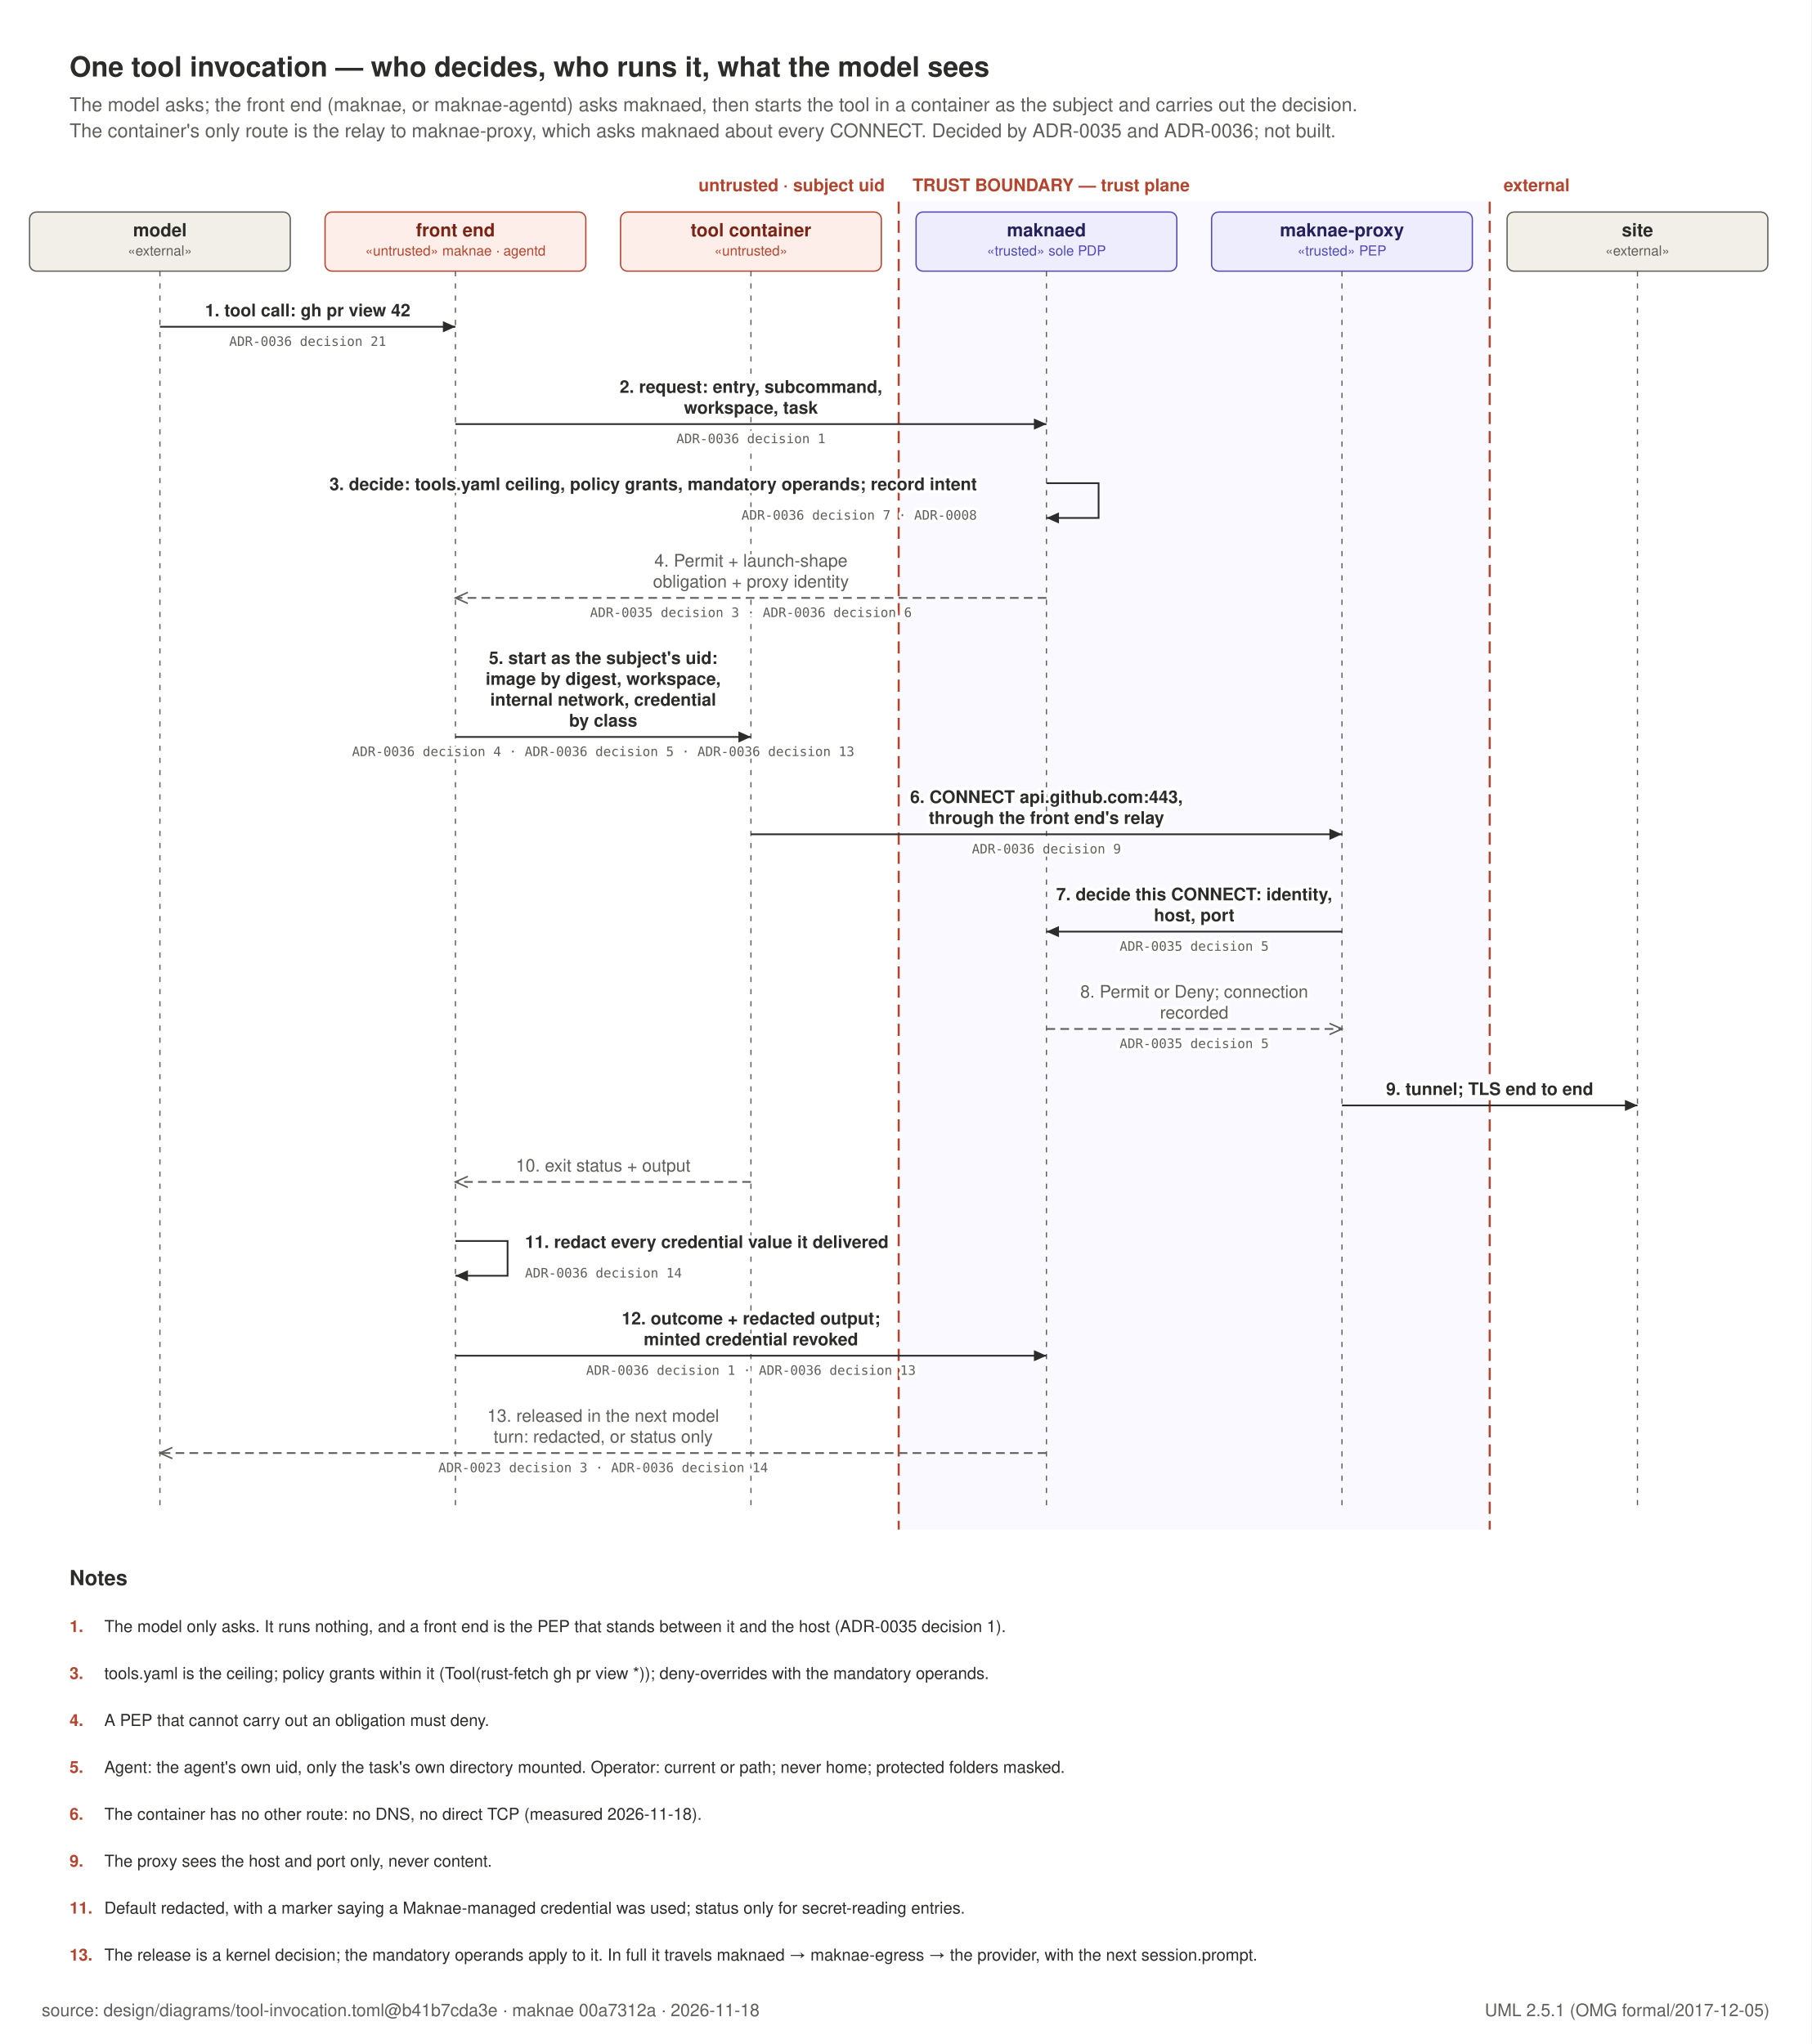
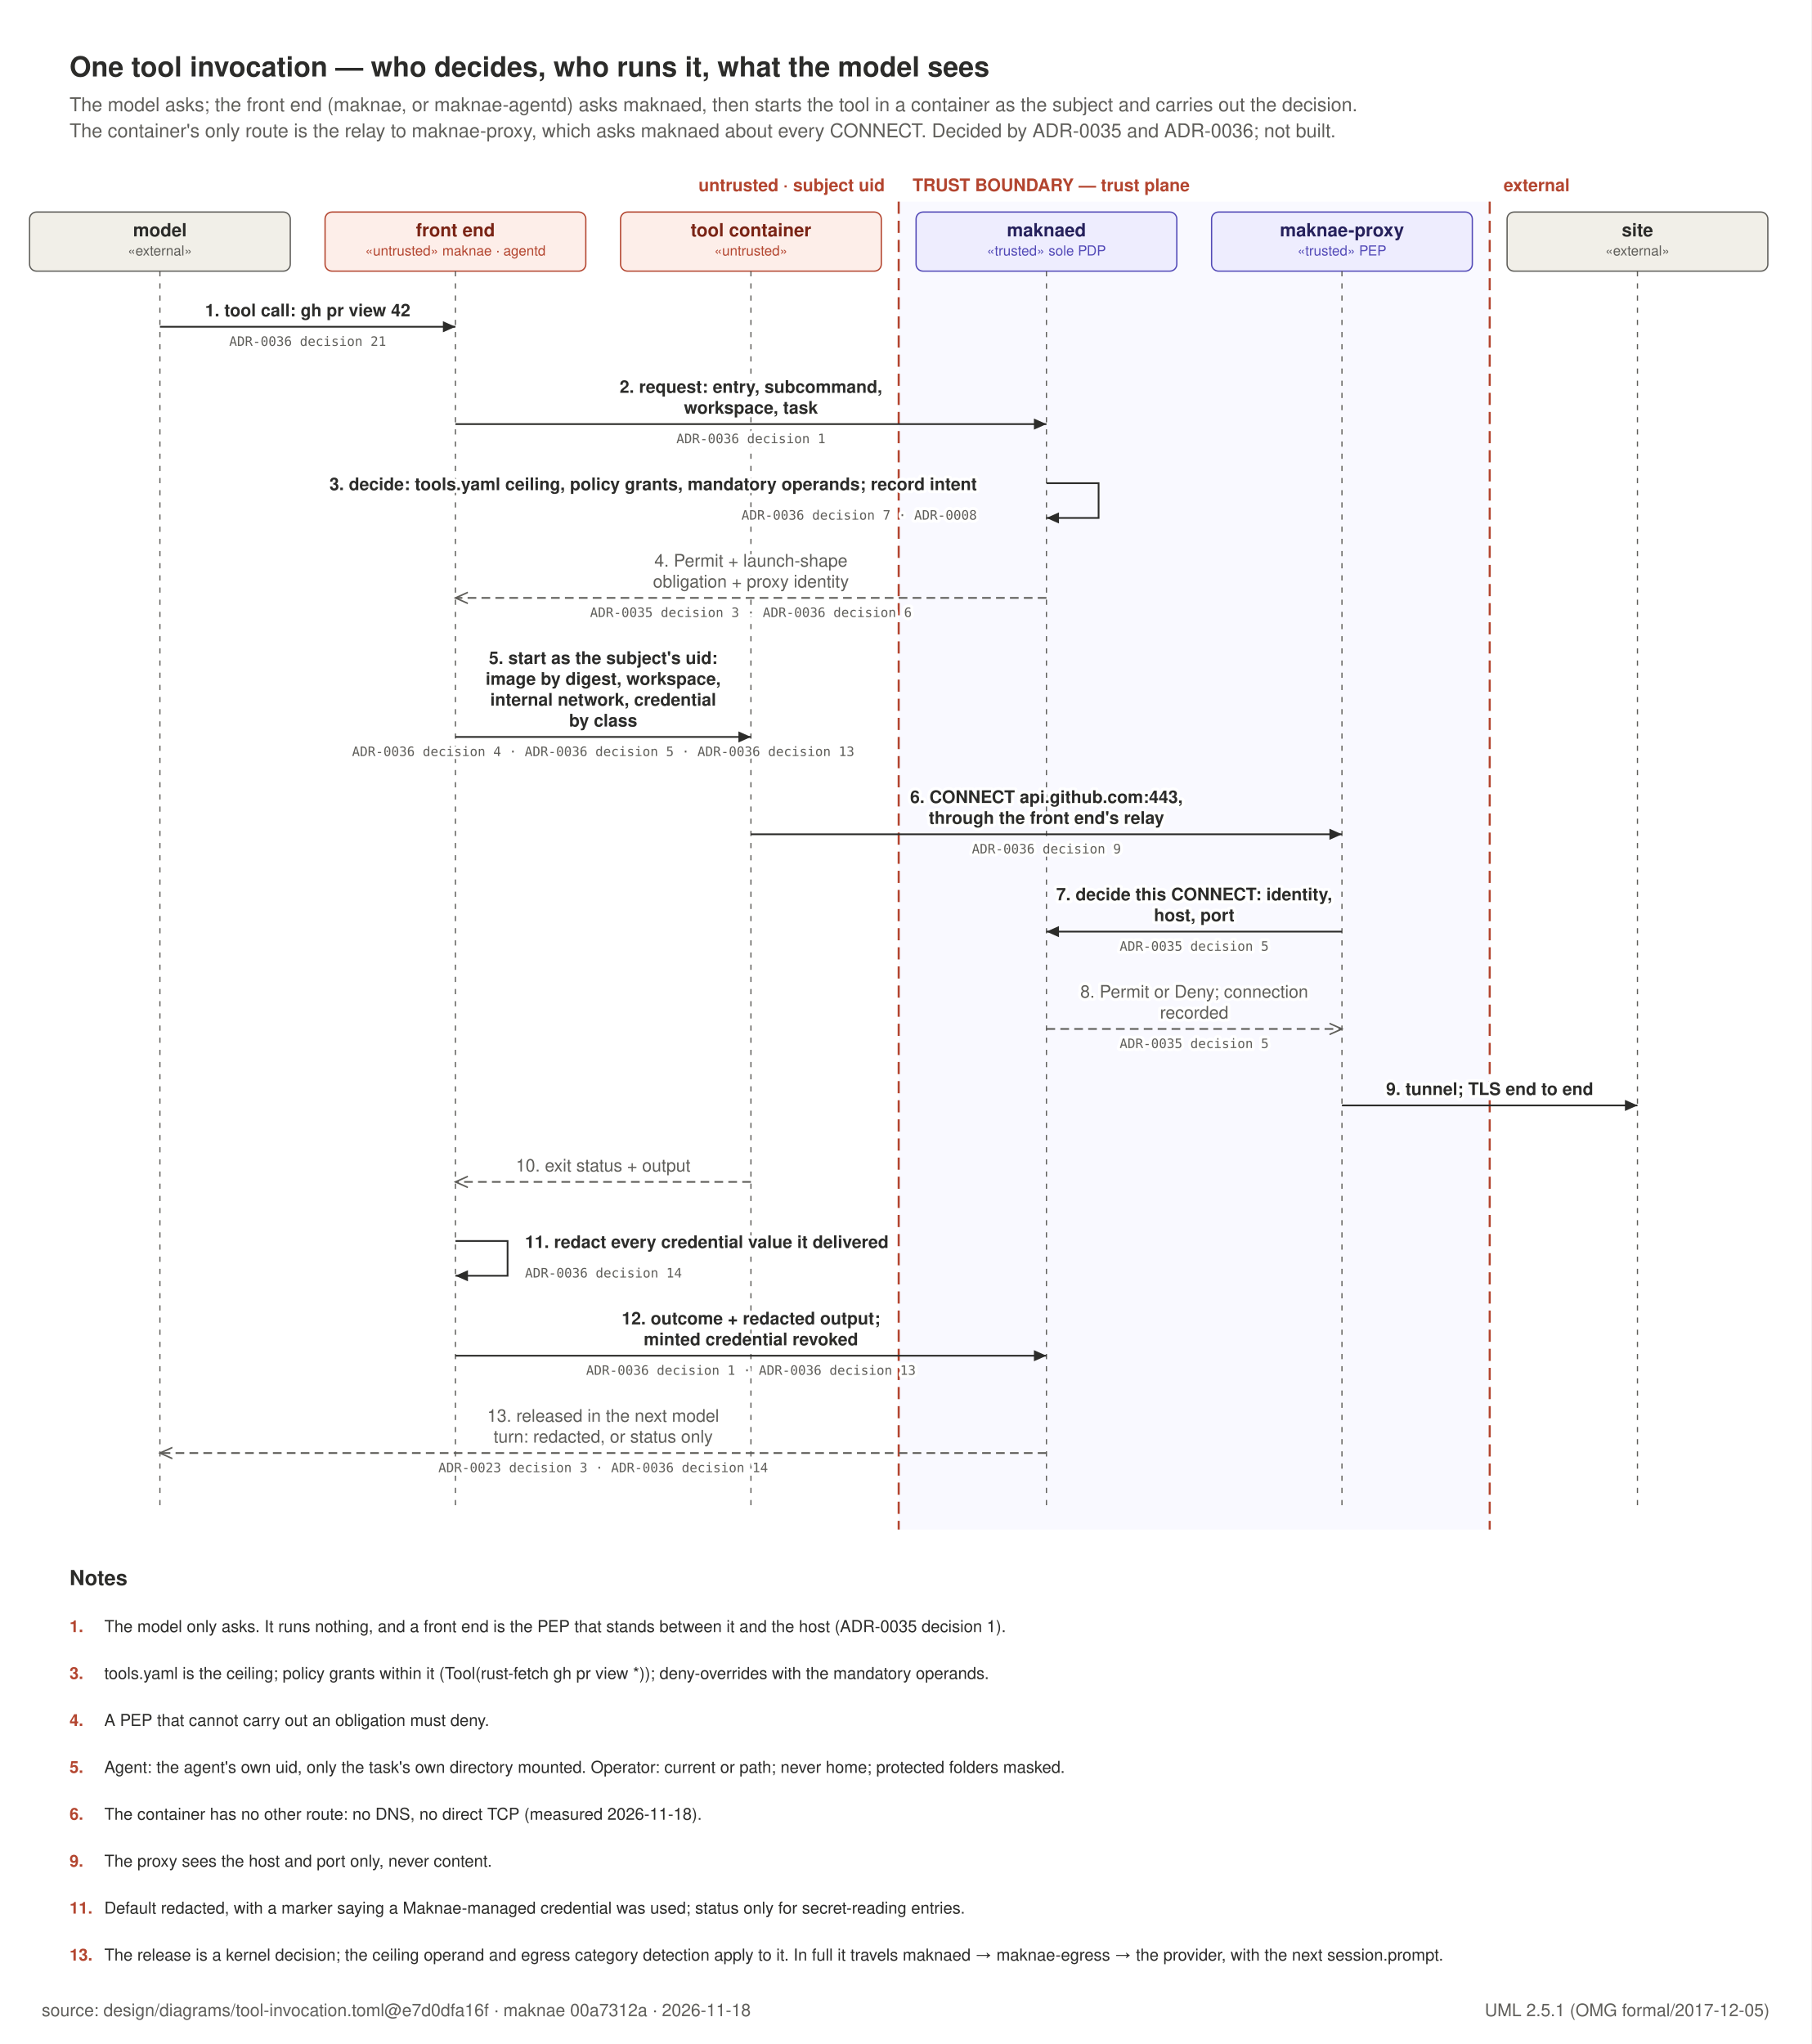
<svg xmlns="http://www.w3.org/2000/svg" width="1042" height="1176" viewBox="0 0 1042 1176" role="img">
  <rect x="0" y="0" width="1042" height="1176" fill="#FFFFFF" />
  <text x="40" y="44" text-anchor="start" font-family="Helvetica, Arial, sans-serif" font-size="16" font-weight="600" fill="#2C2C2A">One tool invocation — who decides, who runs it, what the model sees</text>
  <text x="40" y="64" text-anchor="start" font-family="Helvetica, Arial, sans-serif" font-size="11" font-weight="400" fill="#5F5E5A">The model asks; the front end (maknae, or maknae-agentd) asks maknaed, then starts the tool in a container as the subject and carries out the decision.</text>
  <text x="40" y="79" text-anchor="start" font-family="Helvetica, Arial, sans-serif" font-size="11" font-weight="400" fill="#5F5E5A">The container's only route is the relay to maknae-proxy, which asks maknaed about every CONNECT. Decided by ADR-0035 and ADR-0036; not built.</text>
  <defs>
    <marker id="call" viewBox="0 0 10 10" refX="9" refY="5" markerWidth="8" markerHeight="8" orient="auto-start-reverse">
      <path d="M 0 1 L 9 5 L 0 9 z" fill="#2C2C2A" />
    </marker>
    <marker id="rep" viewBox="0 0 10 10" refX="9" refY="5" markerWidth="8" markerHeight="8" orient="auto-start-reverse">
      <path d="M 0 1 L 9 5 L 0 9" fill="none" stroke="#5F5E5A" stroke-width="1.1" />
    </marker>
  </defs>
  <rect x="517.0" y="116" width="340.0" height="764" fill="#EEEDFE" opacity="0.35" />
  <line x1="517.0" y1="116" x2="517.0" y2="880" stroke="#B3452F" stroke-width="1.2" stroke-dasharray="7 4" />
  <text x="509.0" y="110" text-anchor="end" font-family="Helvetica, Arial, sans-serif" font-size="10" font-weight="600" fill="#B3452F">untrusted · subject uid</text>
  <text x="525.0" y="110" text-anchor="start" font-family="Helvetica, Arial, sans-serif" font-size="10" font-weight="600" fill="#B3452F">TRUST BOUNDARY — trust plane</text>
  <line x1="857.0" y1="116" x2="857.0" y2="880" stroke="#B3452F" stroke-width="1.2" stroke-dasharray="7 4" />
  <text x="865.0" y="110" text-anchor="start" font-family="Helvetica, Arial, sans-serif" font-size="10" font-weight="600" fill="#B3452F">external</text>
  <rect x="17.0" y="122" width="150" height="34" rx="4" fill="#F1EFE8" stroke="#5F5E5A" stroke-width="0.75" />
  <text x="92" y="136" text-anchor="middle" font-family="Helvetica, Arial, sans-serif" font-size="10.5" font-weight="600" fill="#2C2C2A">model</text>
  <text x="92" y="147" text-anchor="middle" font-family="Helvetica, Arial, sans-serif" font-size="8" font-weight="400" fill="#5F5E5A">«external»</text>
  <line x1="92" y1="156" x2="92" y2="868" stroke="#5F5E5A" stroke-width="0.7" stroke-dasharray="3 4" />
  <rect x="187.0" y="122" width="150" height="34" rx="4" fill="#FDEEE9" stroke="#B3452F" stroke-width="0.75" />
  <text x="262" y="136" text-anchor="middle" font-family="Helvetica, Arial, sans-serif" font-size="10.5" font-weight="600" fill="#7A2415">front end</text>
  <text x="262" y="147" text-anchor="middle" font-family="Helvetica, Arial, sans-serif" font-size="8" font-weight="400" fill="#B3452F">«untrusted» maknae · agentd</text>
  <line x1="262" y1="156" x2="262" y2="868" stroke="#5F5E5A" stroke-width="0.7" stroke-dasharray="3 4" />
  <rect x="357.0" y="122" width="150" height="34" rx="4" fill="#FDEEE9" stroke="#B3452F" stroke-width="0.75" />
  <text x="432" y="136" text-anchor="middle" font-family="Helvetica, Arial, sans-serif" font-size="10.5" font-weight="600" fill="#7A2415">tool container</text>
  <text x="432" y="147" text-anchor="middle" font-family="Helvetica, Arial, sans-serif" font-size="8" font-weight="400" fill="#B3452F">«untrusted»</text>
  <line x1="432" y1="156" x2="432" y2="868" stroke="#5F5E5A" stroke-width="0.7" stroke-dasharray="3 4" />
  <rect x="527.0" y="122" width="150" height="34" rx="4" fill="#EEEDFE" stroke="#534AB7" stroke-width="0.75" />
  <text x="602" y="136" text-anchor="middle" font-family="Helvetica, Arial, sans-serif" font-size="10.5" font-weight="600" fill="#26215C">maknaed</text>
  <text x="602" y="147" text-anchor="middle" font-family="Helvetica, Arial, sans-serif" font-size="8" font-weight="400" fill="#534AB7">«trusted» sole PDP</text>
  <line x1="602" y1="156" x2="602" y2="868" stroke="#5F5E5A" stroke-width="0.7" stroke-dasharray="3 4" />
  <rect x="697.0" y="122" width="150" height="34" rx="4" fill="#EEEDFE" stroke="#534AB7" stroke-width="0.75" />
  <text x="772" y="136" text-anchor="middle" font-family="Helvetica, Arial, sans-serif" font-size="10.5" font-weight="600" fill="#26215C">maknae-proxy</text>
  <text x="772" y="147" text-anchor="middle" font-family="Helvetica, Arial, sans-serif" font-size="8" font-weight="400" fill="#534AB7">«trusted» PEP</text>
  <line x1="772" y1="156" x2="772" y2="868" stroke="#5F5E5A" stroke-width="0.7" stroke-dasharray="3 4" />
  <rect x="867.0" y="122" width="150" height="34" rx="4" fill="#F1EFE8" stroke="#5F5E5A" stroke-width="0.75" />
  <text x="942" y="136" text-anchor="middle" font-family="Helvetica, Arial, sans-serif" font-size="10.5" font-weight="600" fill="#2C2C2A">site</text>
  <text x="942" y="147" text-anchor="middle" font-family="Helvetica, Arial, sans-serif" font-size="8" font-weight="400" fill="#5F5E5A">«external»</text>
  <line x1="942" y1="156" x2="942" y2="868" stroke="#5F5E5A" stroke-width="0.7" stroke-dasharray="3 4" />
  <line x1="92" y1="188" x2="262" y2="188" stroke="#2C2C2A" stroke-width="1" marker-end="url(#call)" />
  <text x="177.0" y="182" text-anchor="middle" font-family="Helvetica, Arial, sans-serif" font-size="10" font-weight="600" fill="#2C2C2A" stroke="#FFFFFF" stroke-width="3.5" paint-order="stroke" stroke-linejoin="round">1. tool call: gh pr view 42</text>
  <text x="177.0" y="199" text-anchor="middle" font-family="ui-monospace, SFMono-Regular, Menlo, monospace" font-size="7.5" font-weight="400" fill="#5F5E5A" stroke="#FFFFFF" stroke-width="3.5" paint-order="stroke" stroke-linejoin="round">ADR-0036 decision 21</text>
  <line x1="262" y1="244" x2="602" y2="244" stroke="#2C2C2A" stroke-width="1" marker-end="url(#call)" />
  <text x="432.0" y="226" text-anchor="middle" font-family="Helvetica, Arial, sans-serif" font-size="10" font-weight="600" fill="#2C2C2A" stroke="#FFFFFF" stroke-width="3.5" paint-order="stroke" stroke-linejoin="round">2. request: entry, subcommand,</text>
  <text x="432.0" y="238" text-anchor="middle" font-family="Helvetica, Arial, sans-serif" font-size="10" font-weight="600" fill="#2C2C2A" stroke="#FFFFFF" stroke-width="3.5" paint-order="stroke" stroke-linejoin="round">workspace, task</text>
  <text x="432.0" y="255" text-anchor="middle" font-family="ui-monospace, SFMono-Regular, Menlo, monospace" font-size="7.5" font-weight="400" fill="#5F5E5A" stroke="#FFFFFF" stroke-width="3.5" paint-order="stroke" stroke-linejoin="round">ADR-0036 decision 1</text>
  <path d="M 602 278 h 30 v 20 h -30" fill="none" stroke="#2C2C2A" stroke-width="1" marker-end="url(#call)" />
  <text x="562" y="282" text-anchor="end" font-family="Helvetica, Arial, sans-serif" font-size="10" font-weight="600" fill="#2C2C2A" stroke="#FFFFFF" stroke-width="3.5" paint-order="stroke" stroke-linejoin="round">3. decide: tools.yaml ceiling, policy grants, mandatory operands; record intent</text>
  <text x="562" y="299" text-anchor="end" font-family="ui-monospace, SFMono-Regular, Menlo, monospace" font-size="7.5" font-weight="400" fill="#5F5E5A" stroke="#FFFFFF" stroke-width="3.5" paint-order="stroke" stroke-linejoin="round">ADR-0036 decision 7 · ADR-0008</text>
  <line x1="602" y1="344" x2="262" y2="344" stroke="#5F5E5A" stroke-width="1" stroke-dasharray="5 3" marker-end="url(#rep)" />
  <text x="432.0" y="326" text-anchor="middle" font-family="Helvetica, Arial, sans-serif" font-size="10" font-weight="400" fill="#5F5E5A" stroke="#FFFFFF" stroke-width="3.5" paint-order="stroke" stroke-linejoin="round">4. Permit + launch-shape</text>
  <text x="432.0" y="338" text-anchor="middle" font-family="Helvetica, Arial, sans-serif" font-size="10" font-weight="400" fill="#5F5E5A" stroke="#FFFFFF" stroke-width="3.5" paint-order="stroke" stroke-linejoin="round">obligation + proxy identity</text>
  <text x="432.0" y="355" text-anchor="middle" font-family="ui-monospace, SFMono-Regular, Menlo, monospace" font-size="7.5" font-weight="400" fill="#5F5E5A" stroke="#FFFFFF" stroke-width="3.5" paint-order="stroke" stroke-linejoin="round">ADR-0035 decision 3 · ADR-0036 decision 6</text>
  <line x1="262" y1="424" x2="432" y2="424" stroke="#2C2C2A" stroke-width="1" marker-end="url(#call)" />
  <text x="347.0" y="382" text-anchor="middle" font-family="Helvetica, Arial, sans-serif" font-size="10" font-weight="600" fill="#2C2C2A" stroke="#FFFFFF" stroke-width="3.5" paint-order="stroke" stroke-linejoin="round">5. start as the subject's uid:</text>
  <text x="347.0" y="394" text-anchor="middle" font-family="Helvetica, Arial, sans-serif" font-size="10" font-weight="600" fill="#2C2C2A" stroke="#FFFFFF" stroke-width="3.5" paint-order="stroke" stroke-linejoin="round">image by digest, workspace,</text>
  <text x="347.0" y="406" text-anchor="middle" font-family="Helvetica, Arial, sans-serif" font-size="10" font-weight="600" fill="#2C2C2A" stroke="#FFFFFF" stroke-width="3.5" paint-order="stroke" stroke-linejoin="round">internal network, credential</text>
  <text x="347.0" y="418" text-anchor="middle" font-family="Helvetica, Arial, sans-serif" font-size="10" font-weight="600" fill="#2C2C2A" stroke="#FFFFFF" stroke-width="3.5" paint-order="stroke" stroke-linejoin="round">by class</text>
  <text x="347.0" y="435" text-anchor="middle" font-family="ui-monospace, SFMono-Regular, Menlo, monospace" font-size="7.5" font-weight="400" fill="#5F5E5A" stroke="#FFFFFF" stroke-width="3.5" paint-order="stroke" stroke-linejoin="round">ADR-0036 decision 4 · ADR-0036 decision 5 · ADR-0036 decision 13</text>
  <line x1="432" y1="480" x2="772" y2="480" stroke="#2C2C2A" stroke-width="1" marker-end="url(#call)" />
  <text x="602.0" y="462" text-anchor="middle" font-family="Helvetica, Arial, sans-serif" font-size="10" font-weight="600" fill="#2C2C2A" stroke="#FFFFFF" stroke-width="3.5" paint-order="stroke" stroke-linejoin="round">6. CONNECT api.github.com:443,</text>
  <text x="602.0" y="474" text-anchor="middle" font-family="Helvetica, Arial, sans-serif" font-size="10" font-weight="600" fill="#2C2C2A" stroke="#FFFFFF" stroke-width="3.5" paint-order="stroke" stroke-linejoin="round">through the front end's relay</text>
  <text x="602.0" y="491" text-anchor="middle" font-family="ui-monospace, SFMono-Regular, Menlo, monospace" font-size="7.5" font-weight="400" fill="#5F5E5A" stroke="#FFFFFF" stroke-width="3.5" paint-order="stroke" stroke-linejoin="round">ADR-0036 decision 9</text>
  <line x1="772" y1="536" x2="602" y2="536" stroke="#2C2C2A" stroke-width="1" marker-end="url(#call)" />
  <text x="687.0" y="518" text-anchor="middle" font-family="Helvetica, Arial, sans-serif" font-size="10" font-weight="600" fill="#2C2C2A" stroke="#FFFFFF" stroke-width="3.5" paint-order="stroke" stroke-linejoin="round">7. decide this CONNECT: identity,</text>
  <text x="687.0" y="530" text-anchor="middle" font-family="Helvetica, Arial, sans-serif" font-size="10" font-weight="600" fill="#2C2C2A" stroke="#FFFFFF" stroke-width="3.5" paint-order="stroke" stroke-linejoin="round">host, port</text>
  <text x="687.0" y="547" text-anchor="middle" font-family="ui-monospace, SFMono-Regular, Menlo, monospace" font-size="7.5" font-weight="400" fill="#5F5E5A" stroke="#FFFFFF" stroke-width="3.5" paint-order="stroke" stroke-linejoin="round">ADR-0035 decision 5</text>
  <line x1="602" y1="592" x2="772" y2="592" stroke="#5F5E5A" stroke-width="1" stroke-dasharray="5 3" marker-end="url(#rep)" />
  <text x="687.0" y="574" text-anchor="middle" font-family="Helvetica, Arial, sans-serif" font-size="10" font-weight="400" fill="#5F5E5A" stroke="#FFFFFF" stroke-width="3.5" paint-order="stroke" stroke-linejoin="round">8. Permit or Deny; connection</text>
  <text x="687.0" y="586" text-anchor="middle" font-family="Helvetica, Arial, sans-serif" font-size="10" font-weight="400" fill="#5F5E5A" stroke="#FFFFFF" stroke-width="3.5" paint-order="stroke" stroke-linejoin="round">recorded</text>
  <text x="687.0" y="603" text-anchor="middle" font-family="ui-monospace, SFMono-Regular, Menlo, monospace" font-size="7.5" font-weight="400" fill="#5F5E5A" stroke="#FFFFFF" stroke-width="3.5" paint-order="stroke" stroke-linejoin="round">ADR-0035 decision 5</text>
  <line x1="772" y1="636" x2="942" y2="636" stroke="#2C2C2A" stroke-width="1" marker-end="url(#call)" />
  <text x="857.0" y="630" text-anchor="middle" font-family="Helvetica, Arial, sans-serif" font-size="10" font-weight="600" fill="#2C2C2A" stroke="#FFFFFF" stroke-width="3.5" paint-order="stroke" stroke-linejoin="round">9. tunnel; TLS end to end</text>
  <line x1="432" y1="680" x2="262" y2="680" stroke="#5F5E5A" stroke-width="1" stroke-dasharray="5 3" marker-end="url(#rep)" />
  <text x="347.0" y="674" text-anchor="middle" font-family="Helvetica, Arial, sans-serif" font-size="10" font-weight="400" fill="#5F5E5A" stroke="#FFFFFF" stroke-width="3.5" paint-order="stroke" stroke-linejoin="round">10. exit status + output</text>
  <path d="M 262 714 h 30 v 20 h -30" fill="none" stroke="#2C2C2A" stroke-width="1" marker-end="url(#call)" />
  <text x="302" y="718" text-anchor="start" font-family="Helvetica, Arial, sans-serif" font-size="10" font-weight="600" fill="#2C2C2A" stroke="#FFFFFF" stroke-width="3.5" paint-order="stroke" stroke-linejoin="round">11. redact every credential value it delivered</text>
  <text x="302" y="735" text-anchor="start" font-family="ui-monospace, SFMono-Regular, Menlo, monospace" font-size="7.5" font-weight="400" fill="#5F5E5A" stroke="#FFFFFF" stroke-width="3.5" paint-order="stroke" stroke-linejoin="round">ADR-0036 decision 14</text>
  <line x1="262" y1="780" x2="602" y2="780" stroke="#2C2C2A" stroke-width="1" marker-end="url(#call)" />
  <text x="432.0" y="762" text-anchor="middle" font-family="Helvetica, Arial, sans-serif" font-size="10" font-weight="600" fill="#2C2C2A" stroke="#FFFFFF" stroke-width="3.5" paint-order="stroke" stroke-linejoin="round">12. outcome + redacted output;</text>
  <text x="432.0" y="774" text-anchor="middle" font-family="Helvetica, Arial, sans-serif" font-size="10" font-weight="600" fill="#2C2C2A" stroke="#FFFFFF" stroke-width="3.5" paint-order="stroke" stroke-linejoin="round">minted credential revoked</text>
  <text x="432.0" y="791" text-anchor="middle" font-family="ui-monospace, SFMono-Regular, Menlo, monospace" font-size="7.5" font-weight="400" fill="#5F5E5A" stroke="#FFFFFF" stroke-width="3.5" paint-order="stroke" stroke-linejoin="round">ADR-0036 decision 1 · ADR-0036 decision 13</text>
  <line x1="602" y1="836" x2="92" y2="836" stroke="#5F5E5A" stroke-width="1" stroke-dasharray="5 3" marker-end="url(#rep)" />
  <text x="347.0" y="818" text-anchor="middle" font-family="Helvetica, Arial, sans-serif" font-size="10" font-weight="400" fill="#5F5E5A" stroke="#FFFFFF" stroke-width="3.5" paint-order="stroke" stroke-linejoin="round">13. released in the next model</text>
  <text x="347.0" y="830" text-anchor="middle" font-family="Helvetica, Arial, sans-serif" font-size="10" font-weight="400" fill="#5F5E5A" stroke="#FFFFFF" stroke-width="3.5" paint-order="stroke" stroke-linejoin="round">turn: redacted, or status only</text>
  <text x="347.0" y="847" text-anchor="middle" font-family="ui-monospace, SFMono-Regular, Menlo, monospace" font-size="7.5" font-weight="400" fill="#5F5E5A" stroke="#FFFFFF" stroke-width="3.5" paint-order="stroke" stroke-linejoin="round">ADR-0023 decision 3 · ADR-0036 decision 14</text>
  <text x="40" y="912" text-anchor="start" font-family="Helvetica, Arial, sans-serif" font-size="12" font-weight="600" fill="#2C2C2A">Notes</text>
  <text x="40" y="939" text-anchor="start" font-family="Helvetica, Arial, sans-serif" font-size="9.5" font-weight="600" fill="#B3452F">1.</text>
  <text x="60" y="939" text-anchor="start" font-family="Helvetica, Arial, sans-serif" font-size="9.5" font-weight="400" fill="#2C2C2A">The model only asks. It runs nothing, and a front end is the PEP that stands between it and the host (ADR-0035 decision 1).</text>
  <text x="40" y="966" text-anchor="start" font-family="Helvetica, Arial, sans-serif" font-size="9.5" font-weight="600" fill="#B3452F">3.</text>
  <text x="60" y="966" text-anchor="start" font-family="Helvetica, Arial, sans-serif" font-size="9.5" font-weight="400" fill="#2C2C2A">tools.yaml is the ceiling; policy grants within it (Tool(rust-fetch gh pr view *)); deny-overrides with the mandatory operands.</text>
  <text x="40" y="993" text-anchor="start" font-family="Helvetica, Arial, sans-serif" font-size="9.5" font-weight="600" fill="#B3452F">4.</text>
  <text x="60" y="993" text-anchor="start" font-family="Helvetica, Arial, sans-serif" font-size="9.5" font-weight="400" fill="#2C2C2A">A PEP that cannot carry out an obligation must deny.</text>
  <text x="40" y="1020" text-anchor="start" font-family="Helvetica, Arial, sans-serif" font-size="9.5" font-weight="600" fill="#B3452F">5.</text>
  <text x="60" y="1020" text-anchor="start" font-family="Helvetica, Arial, sans-serif" font-size="9.5" font-weight="400" fill="#2C2C2A">Agent: the agent's own uid, only the task's own directory mounted. Operator: current or path; never home; protected folders masked.</text>
  <text x="40" y="1047" text-anchor="start" font-family="Helvetica, Arial, sans-serif" font-size="9.5" font-weight="600" fill="#B3452F">6.</text>
  <text x="60" y="1047" text-anchor="start" font-family="Helvetica, Arial, sans-serif" font-size="9.5" font-weight="400" fill="#2C2C2A">The container has no other route: no DNS, no direct TCP (measured 2026-11-18).</text>
  <text x="40" y="1074" text-anchor="start" font-family="Helvetica, Arial, sans-serif" font-size="9.5" font-weight="600" fill="#B3452F">9.</text>
  <text x="60" y="1074" text-anchor="start" font-family="Helvetica, Arial, sans-serif" font-size="9.5" font-weight="400" fill="#2C2C2A">The proxy sees the host and port only, never content.</text>
  <text x="40" y="1101" text-anchor="start" font-family="Helvetica, Arial, sans-serif" font-size="9.5" font-weight="600" fill="#B3452F">11.</text>
  <text x="60" y="1101" text-anchor="start" font-family="Helvetica, Arial, sans-serif" font-size="9.5" font-weight="400" fill="#2C2C2A">Default redacted, with a marker saying a Maknae-managed credential was used; status only for secret-reading entries.</text>
  <text x="40" y="1128" text-anchor="start" font-family="Helvetica, Arial, sans-serif" font-size="9.5" font-weight="600" fill="#B3452F">13.</text>
-   <text x="60" y="1128" text-anchor="start" font-family="Helvetica, Arial, sans-serif" font-size="9.5" font-weight="400" fill="#2C2C2A">The release is a kernel decision; the mandatory operands apply to it. In full it travels maknaed → maknae-egress → the provider, with the next session.prompt.</text>
-   <text x="24" y="1160" text-anchor="start" font-family="Helvetica, Arial, sans-serif" font-size="10" font-weight="400" fill="#5F5E5A">source: design/diagrams/tool-invocation.toml@b41b7cda3e · maknae 00a7312a · 2026-11-18</text>
+   <text x="60" y="1128" text-anchor="start" font-family="Helvetica, Arial, sans-serif" font-size="9.5" font-weight="400" fill="#2C2C2A">The release is a kernel decision; the ceiling operand and egress category detection apply to it. In full it travels maknaed → maknae-egress → the provider, with the next session.prompt.</text>
+   <text x="24" y="1160" text-anchor="start" font-family="Helvetica, Arial, sans-serif" font-size="10" font-weight="400" fill="#5F5E5A">source: design/diagrams/tool-invocation.toml@e7d0dfa16f · maknae 00a7312a · 2026-11-18</text>
  <text x="1018" y="1160" text-anchor="end" font-family="Helvetica, Arial, sans-serif" font-size="10" font-weight="400" fill="#5F5E5A">UML 2.5.1 (OMG formal/2017-12-05)</text>
</svg>
